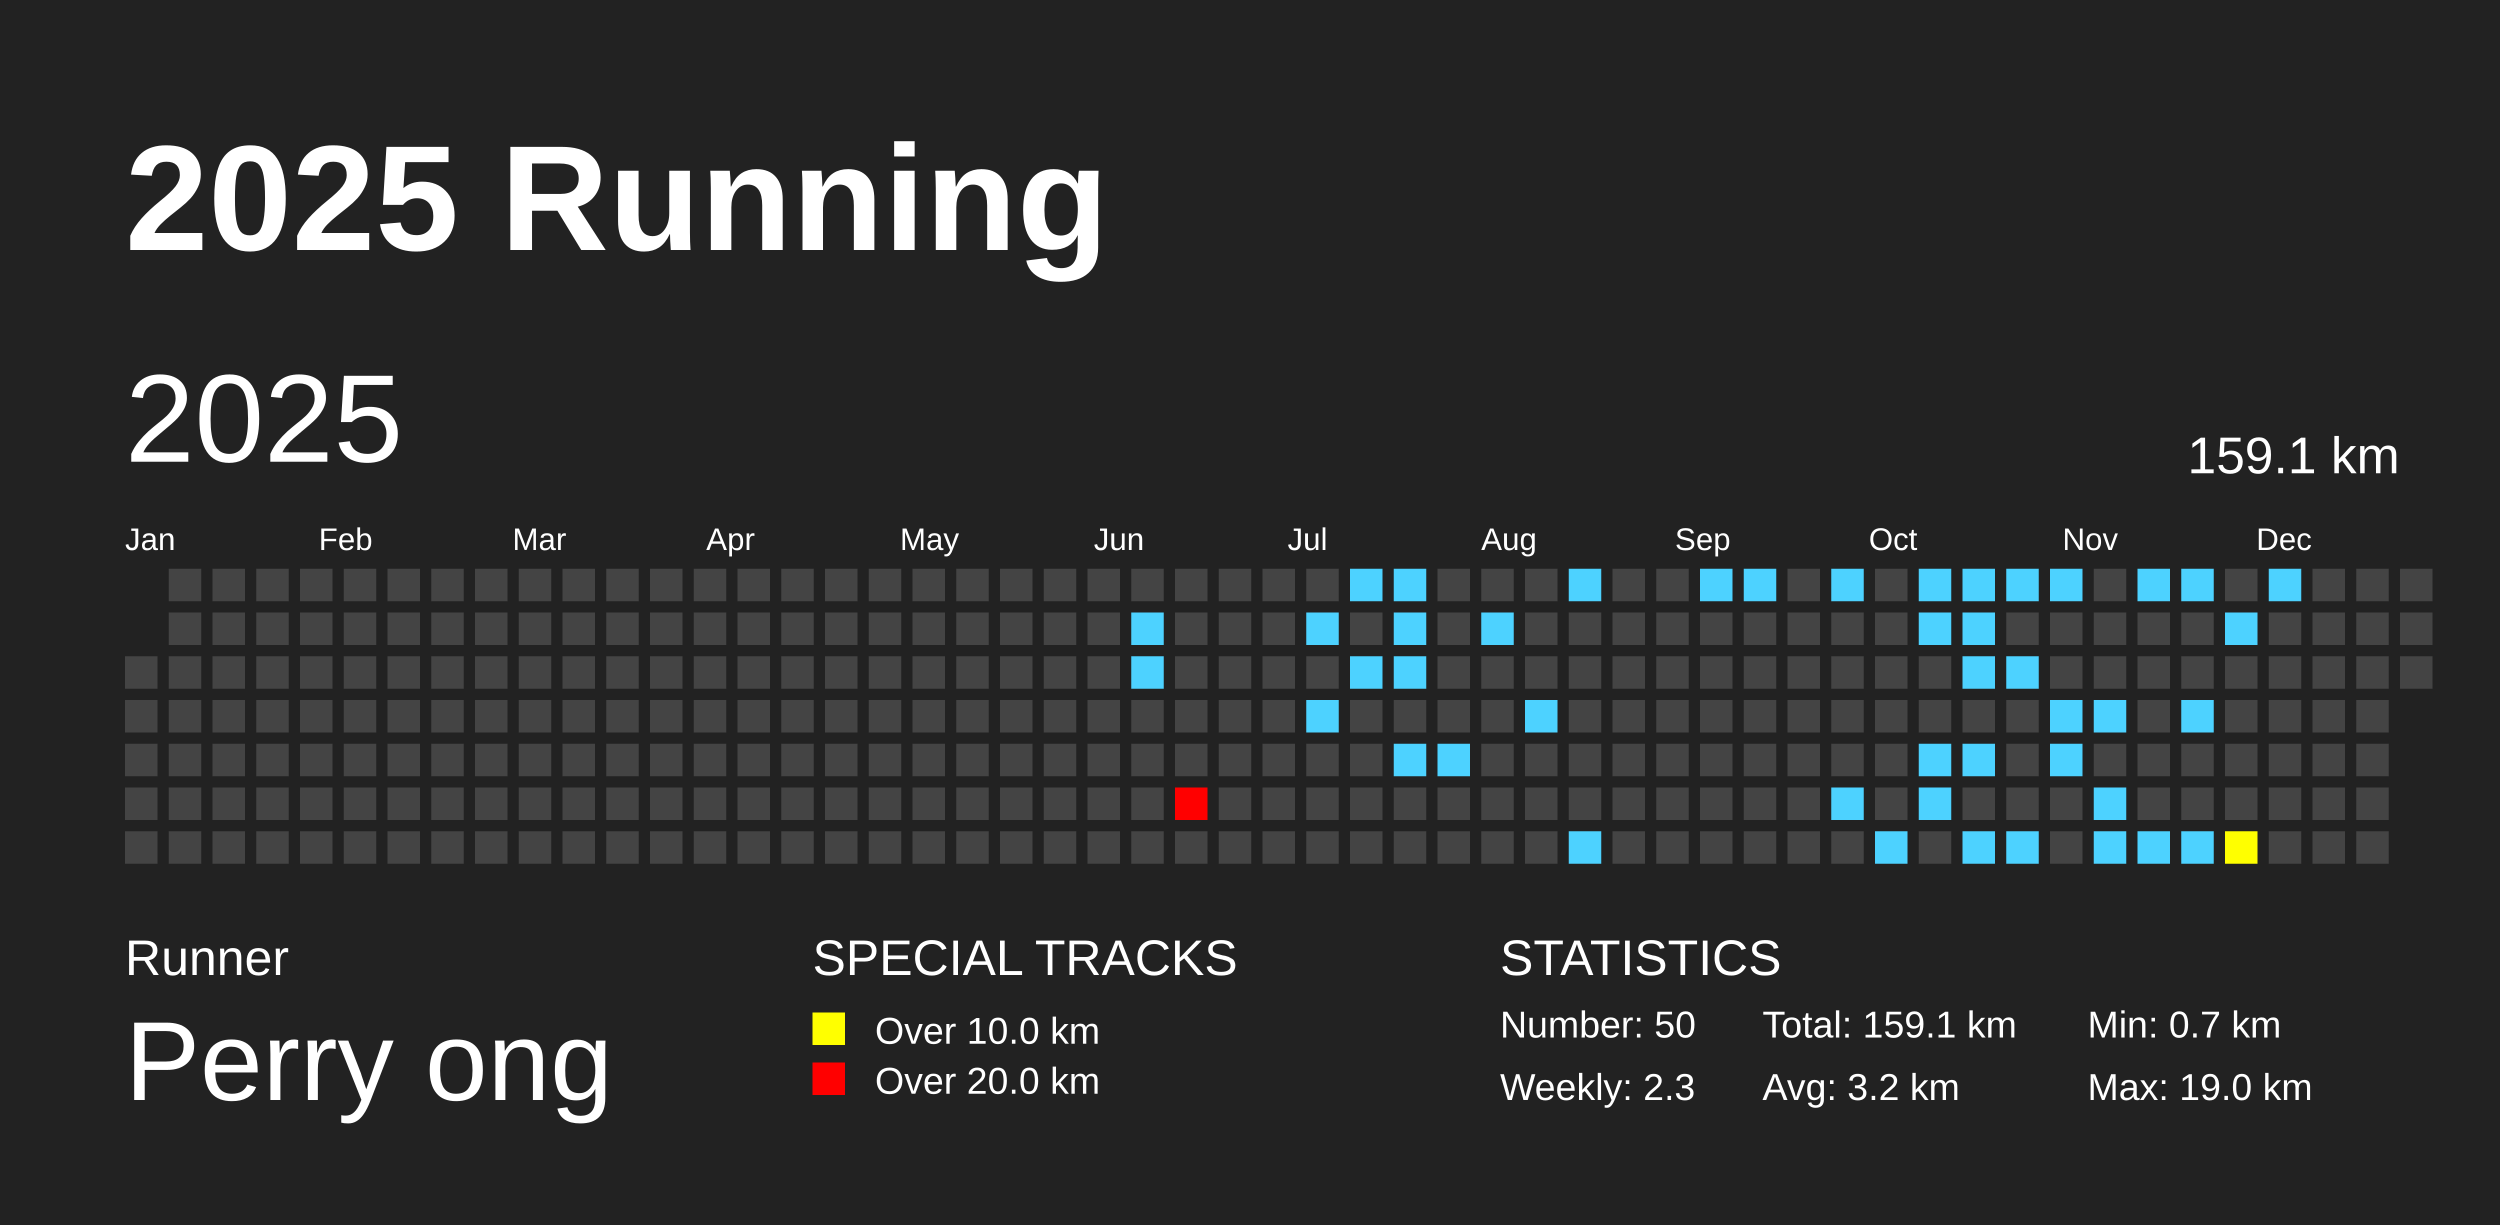
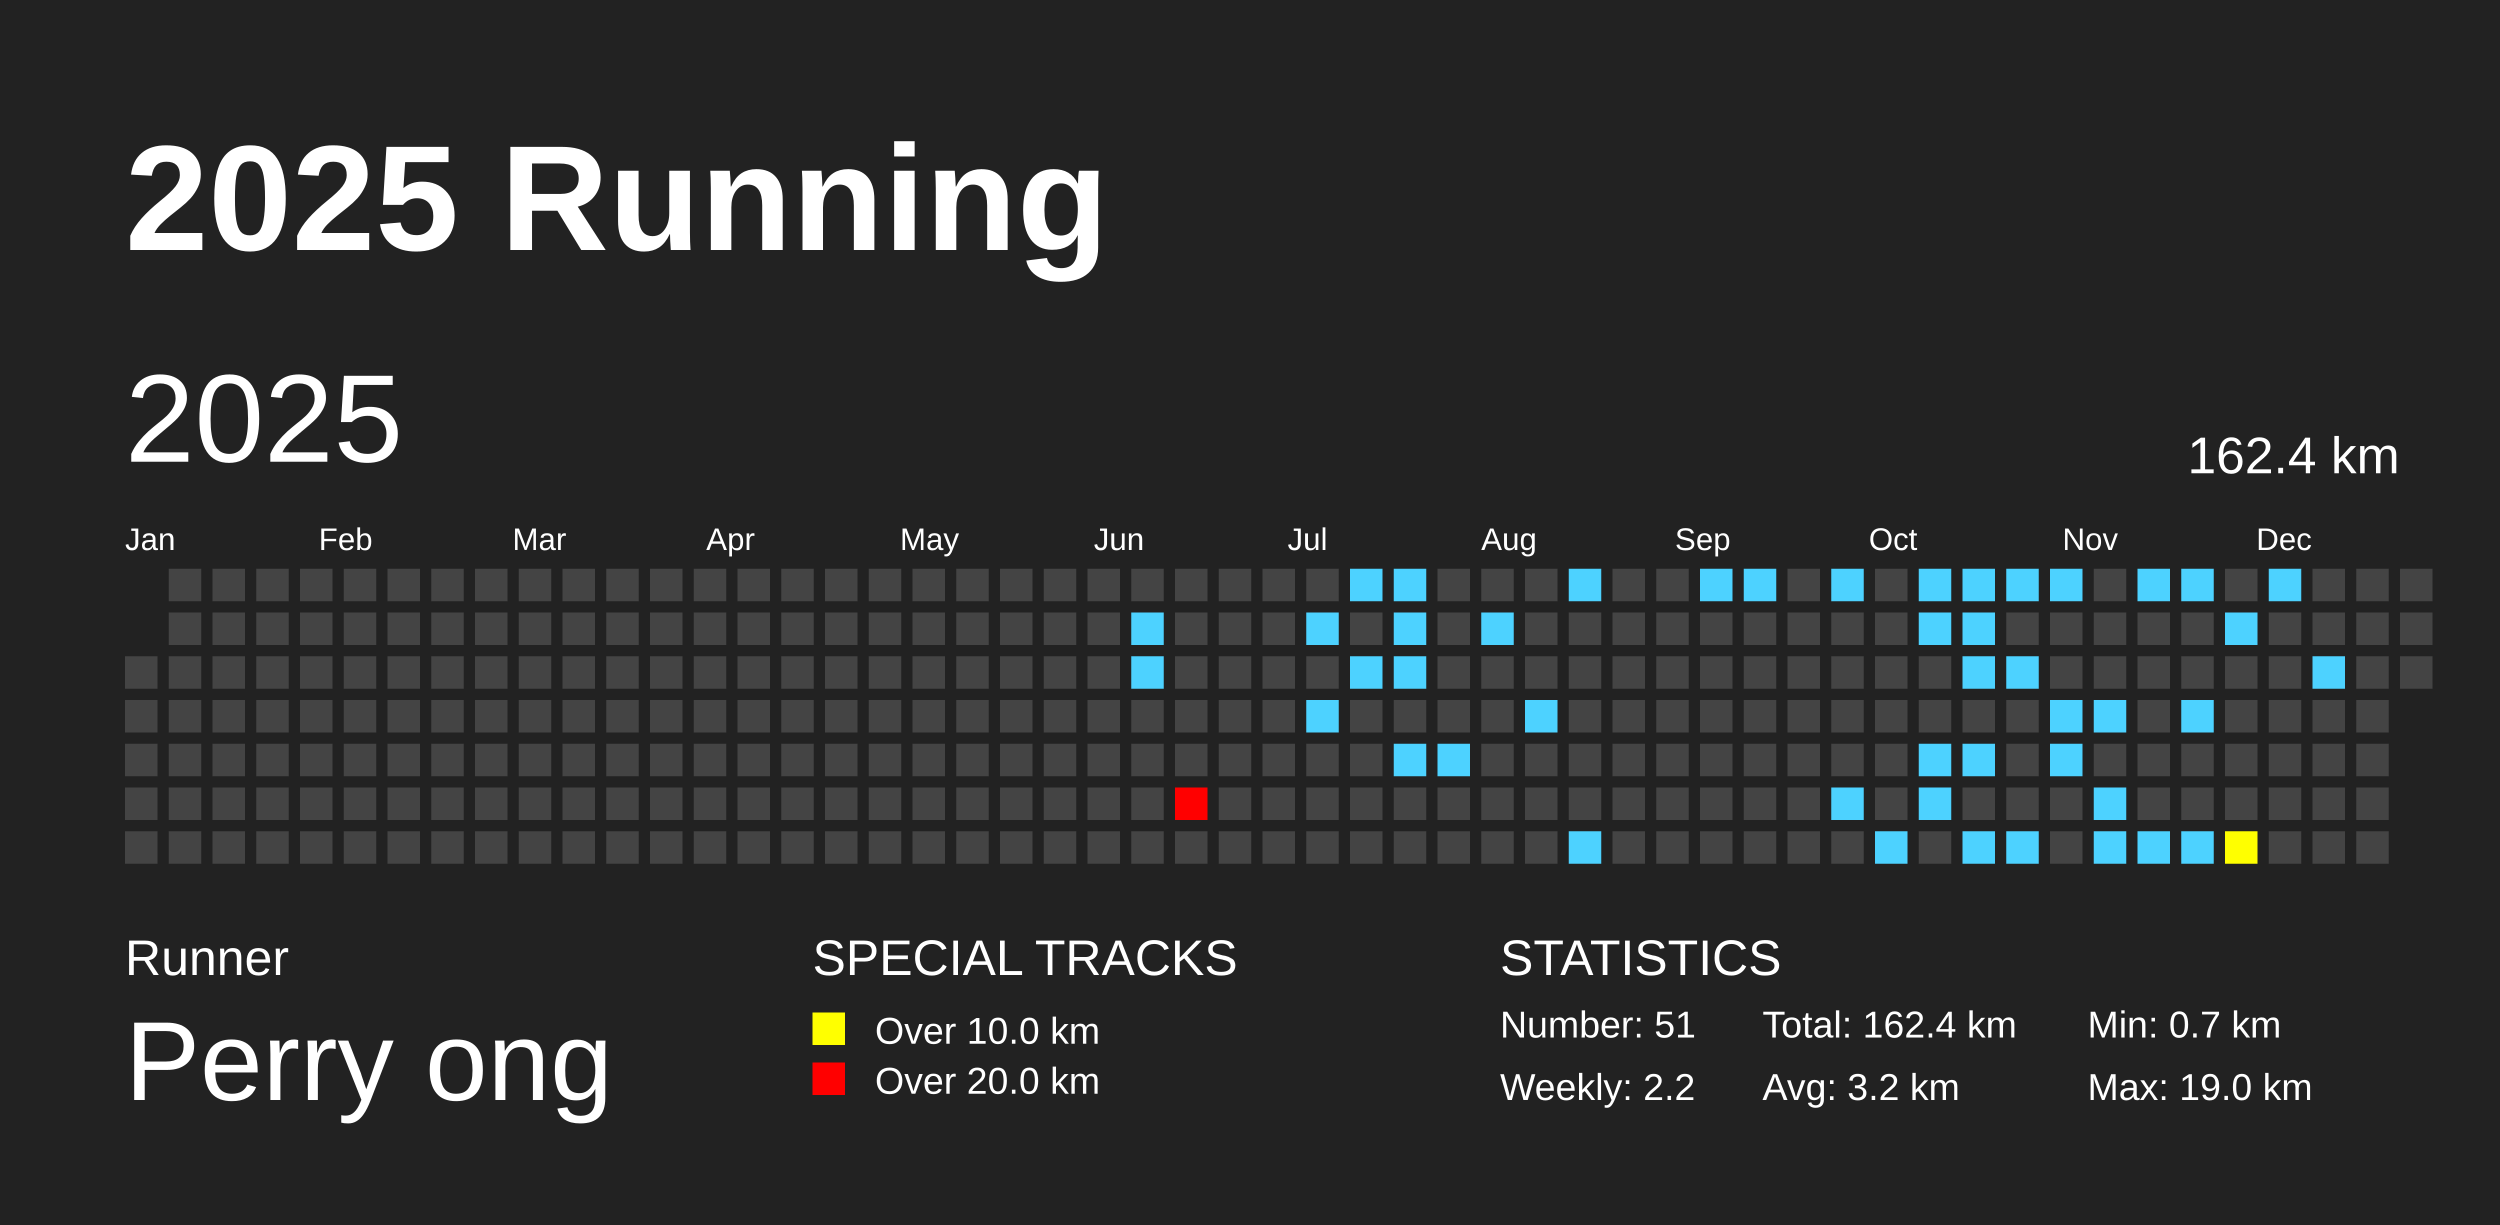
<svg xmlns="http://www.w3.org/2000/svg" baseProfile="full" height="98mm" version="1.1" viewBox="0,0,200,98" width="200mm">
  <defs />
  <rect fill="#222222" height="98" width="200" x="0" y="0" />
  <text fill="#FFFFFF" style="font-size:12px; font-family:Arial; font-weight:bold;" x="10" y="20">2025 Running</text>
  <text fill="#FFFFFF" style="font-size:4px; font-family:Arial" x="10" y="78">Runner</text>
  <text fill="#FFFFFF" style="font-size:9px; font-family:Arial" x="10" y="88">Perry ong</text>
  <text fill="#FFFFFF" style="font-size:4px; font-family:Arial" x="65" y="78">SPECIAL TRACKS</text>
  <rect fill="yellow" height="2.6" width="2.6" x="65" y="81" />
  <text fill="#FFFFFF" style="font-size:3px; font-family:Arial" x="70" y="83.5">Over 10.0 km</text>
  <rect fill="red" height="2.6" width="2.6" x="65" y="85" />
  <text fill="#FFFFFF" style="font-size:3px; font-family:Arial" x="70" y="87.5">Over 20.0 km</text>
  <text fill="#FFFFFF" style="font-size:4px; font-family:Arial" x="120" y="78">STATISTICS</text>
-   <text fill="#FFFFFF" style="font-size:3px; font-family:Arial" x="120" y="83">Number: 50</text>
-   <text fill="#FFFFFF" style="font-size:3px; font-family:Arial" x="120" y="88">Weekly: 2.3</text>
-   <text fill="#FFFFFF" style="font-size:3px; font-family:Arial" x="141" y="83">Total: 159.1 km</text>
+   <text fill="#FFFFFF" style="font-size:3px; font-family:Arial" x="120" y="83">Number: 51</text>
+   <text fill="#FFFFFF" style="font-size:3px; font-family:Arial" x="120" y="88">Weekly: 2.2</text>
+   <text fill="#FFFFFF" style="font-size:3px; font-family:Arial" x="141" y="83">Total: 162.4 km</text>
  <text fill="#FFFFFF" style="font-size:3px; font-family:Arial" x="141" y="88">Avg: 3.2 km</text>
  <text fill="#FFFFFF" style="font-size:3px; font-family:Arial" x="167" y="83">Min: 0.7 km</text>
  <text fill="#FFFFFF" style="font-size:3px; font-family:Arial" x="167" y="88">Max: 19.0 km</text>
  <text dominant-baseline="hanging" fill="#FFFFFF" style="font-size:10.0px; font-family:Arial;" x="10" y="30">2025</text>
-   <text dominant-baseline="hanging" fill="#FFFFFF" style="font-size:4.125px; font-family:Arial;" x="175" y="35">159.1 km</text>
+   <text dominant-baseline="hanging" fill="#FFFFFF" style="font-size:4.125px; font-family:Arial;" x="175" y="35">162.4 km</text>
  <text fill="#FFFFFF" style="font-size:2.5px; font-family:Arial" x="10.0" y="44">Jan</text>
  <text fill="#FFFFFF" style="font-size:2.5px; font-family:Arial" x="25.5" y="44">Feb</text>
  <text fill="#FFFFFF" style="font-size:2.5px; font-family:Arial" x="41.0" y="44">Mar</text>
  <text fill="#FFFFFF" style="font-size:2.5px; font-family:Arial" x="56.5" y="44">Apr</text>
  <text fill="#FFFFFF" style="font-size:2.5px; font-family:Arial" x="72.0" y="44">May</text>
  <text fill="#FFFFFF" style="font-size:2.5px; font-family:Arial" x="87.5" y="44">Jun</text>
  <text fill="#FFFFFF" style="font-size:2.5px; font-family:Arial" x="103.0" y="44">Jul</text>
  <text fill="#FFFFFF" style="font-size:2.5px; font-family:Arial" x="118.5" y="44">Aug</text>
  <text fill="#FFFFFF" style="font-size:2.5px; font-family:Arial" x="134.0" y="44">Sep</text>
  <text fill="#FFFFFF" style="font-size:2.5px; font-family:Arial" x="149.5" y="44">Oct</text>
  <text fill="#FFFFFF" style="font-size:2.5px; font-family:Arial" x="165.0" y="44">Nov</text>
  <text fill="#FFFFFF" style="font-size:2.5px; font-family:Arial" x="180.5" y="44">Dec</text>
  <rect fill="#444444" height="2.6" width="2.6" x="10.0" y="52.5" />
  <rect fill="#444444" height="2.6" width="2.6" x="10.0" y="56.0" />
  <rect fill="#444444" height="2.6" width="2.6" x="10.0" y="59.5" />
  <rect fill="#444444" height="2.6" width="2.6" x="10.0" y="63.0" />
  <rect fill="#444444" height="2.6" width="2.6" x="10.0" y="66.5" />
  <rect fill="#444444" height="2.6" width="2.6" x="13.5" y="45.5" />
  <rect fill="#444444" height="2.6" width="2.6" x="13.5" y="49.0" />
  <rect fill="#444444" height="2.6" width="2.6" x="13.5" y="52.5" />
  <rect fill="#444444" height="2.6" width="2.6" x="13.5" y="56.0" />
  <rect fill="#444444" height="2.6" width="2.6" x="13.5" y="59.5" />
  <rect fill="#444444" height="2.6" width="2.6" x="13.5" y="63.0" />
  <rect fill="#444444" height="2.6" width="2.6" x="13.5" y="66.5" />
  <rect fill="#444444" height="2.6" width="2.6" x="17.0" y="45.5" />
  <rect fill="#444444" height="2.6" width="2.6" x="17.0" y="49.0" />
  <rect fill="#444444" height="2.6" width="2.6" x="17.0" y="52.5" />
  <rect fill="#444444" height="2.6" width="2.6" x="17.0" y="56.0" />
  <rect fill="#444444" height="2.6" width="2.6" x="17.0" y="59.5" />
  <rect fill="#444444" height="2.6" width="2.6" x="17.0" y="63.0" />
  <rect fill="#444444" height="2.6" width="2.6" x="17.0" y="66.5" />
  <rect fill="#444444" height="2.6" width="2.6" x="20.5" y="45.5" />
  <rect fill="#444444" height="2.6" width="2.6" x="20.5" y="49.0" />
  <rect fill="#444444" height="2.6" width="2.6" x="20.5" y="52.5" />
  <rect fill="#444444" height="2.6" width="2.6" x="20.5" y="56.0" />
  <rect fill="#444444" height="2.6" width="2.6" x="20.5" y="59.5" />
  <rect fill="#444444" height="2.6" width="2.6" x="20.5" y="63.0" />
  <rect fill="#444444" height="2.6" width="2.6" x="20.5" y="66.5" />
  <rect fill="#444444" height="2.6" width="2.6" x="24.0" y="45.5" />
  <rect fill="#444444" height="2.6" width="2.6" x="24.0" y="49.0" />
  <rect fill="#444444" height="2.6" width="2.6" x="24.0" y="52.5" />
  <rect fill="#444444" height="2.6" width="2.6" x="24.0" y="56.0" />
  <rect fill="#444444" height="2.6" width="2.6" x="24.0" y="59.5" />
  <rect fill="#444444" height="2.6" width="2.6" x="24.0" y="63.0" />
  <rect fill="#444444" height="2.6" width="2.6" x="24.0" y="66.5" />
  <rect fill="#444444" height="2.6" width="2.6" x="27.5" y="45.5" />
  <rect fill="#444444" height="2.6" width="2.6" x="27.5" y="49.0" />
  <rect fill="#444444" height="2.6" width="2.6" x="27.5" y="52.5" />
  <rect fill="#444444" height="2.6" width="2.6" x="27.5" y="56.0" />
  <rect fill="#444444" height="2.6" width="2.6" x="27.5" y="59.5" />
  <rect fill="#444444" height="2.6" width="2.6" x="27.5" y="63.0" />
  <rect fill="#444444" height="2.6" width="2.6" x="27.5" y="66.5" />
  <rect fill="#444444" height="2.6" width="2.6" x="31.0" y="45.5" />
  <rect fill="#444444" height="2.6" width="2.6" x="31.0" y="49.0" />
  <rect fill="#444444" height="2.6" width="2.6" x="31.0" y="52.5" />
  <rect fill="#444444" height="2.6" width="2.6" x="31.0" y="56.0" />
  <rect fill="#444444" height="2.6" width="2.6" x="31.0" y="59.5" />
  <rect fill="#444444" height="2.6" width="2.6" x="31.0" y="63.0" />
  <rect fill="#444444" height="2.6" width="2.6" x="31.0" y="66.5" />
  <rect fill="#444444" height="2.6" width="2.6" x="34.5" y="45.5" />
  <rect fill="#444444" height="2.6" width="2.6" x="34.5" y="49.0" />
  <rect fill="#444444" height="2.6" width="2.6" x="34.5" y="52.5" />
  <rect fill="#444444" height="2.6" width="2.6" x="34.5" y="56.0" />
  <rect fill="#444444" height="2.6" width="2.6" x="34.5" y="59.5" />
  <rect fill="#444444" height="2.6" width="2.6" x="34.5" y="63.0" />
  <rect fill="#444444" height="2.6" width="2.6" x="34.5" y="66.5" />
  <rect fill="#444444" height="2.6" width="2.6" x="38.0" y="45.5" />
  <rect fill="#444444" height="2.6" width="2.6" x="38.0" y="49.0" />
  <rect fill="#444444" height="2.6" width="2.6" x="38.0" y="52.5" />
  <rect fill="#444444" height="2.6" width="2.6" x="38.0" y="56.0" />
  <rect fill="#444444" height="2.6" width="2.6" x="38.0" y="59.5" />
  <rect fill="#444444" height="2.6" width="2.6" x="38.0" y="63.0" />
  <rect fill="#444444" height="2.6" width="2.6" x="38.0" y="66.5" />
  <rect fill="#444444" height="2.6" width="2.6" x="41.5" y="45.5" />
  <rect fill="#444444" height="2.6" width="2.6" x="41.5" y="49.0" />
  <rect fill="#444444" height="2.6" width="2.6" x="41.5" y="52.5" />
  <rect fill="#444444" height="2.6" width="2.6" x="41.5" y="56.0" />
  <rect fill="#444444" height="2.6" width="2.6" x="41.5" y="59.5" />
  <rect fill="#444444" height="2.6" width="2.6" x="41.5" y="63.0" />
  <rect fill="#444444" height="2.6" width="2.6" x="41.5" y="66.5" />
  <rect fill="#444444" height="2.6" width="2.6" x="45.0" y="45.5" />
  <rect fill="#444444" height="2.6" width="2.6" x="45.0" y="49.0" />
  <rect fill="#444444" height="2.6" width="2.6" x="45.0" y="52.5" />
  <rect fill="#444444" height="2.6" width="2.6" x="45.0" y="56.0" />
  <rect fill="#444444" height="2.6" width="2.6" x="45.0" y="59.5" />
  <rect fill="#444444" height="2.6" width="2.6" x="45.0" y="63.0" />
  <rect fill="#444444" height="2.6" width="2.6" x="45.0" y="66.5" />
  <rect fill="#444444" height="2.6" width="2.6" x="48.5" y="45.5" />
  <rect fill="#444444" height="2.6" width="2.6" x="48.5" y="49.0" />
  <rect fill="#444444" height="2.6" width="2.6" x="48.5" y="52.5" />
  <rect fill="#444444" height="2.6" width="2.6" x="48.5" y="56.0" />
  <rect fill="#444444" height="2.6" width="2.6" x="48.5" y="59.5" />
  <rect fill="#444444" height="2.6" width="2.6" x="48.5" y="63.0" />
  <rect fill="#444444" height="2.6" width="2.6" x="48.5" y="66.5" />
  <rect fill="#444444" height="2.6" width="2.6" x="52.0" y="45.5" />
  <rect fill="#444444" height="2.6" width="2.6" x="52.0" y="49.0" />
  <rect fill="#444444" height="2.6" width="2.6" x="52.0" y="52.5" />
  <rect fill="#444444" height="2.6" width="2.6" x="52.0" y="56.0" />
  <rect fill="#444444" height="2.6" width="2.6" x="52.0" y="59.5" />
  <rect fill="#444444" height="2.6" width="2.6" x="52.0" y="63.0" />
  <rect fill="#444444" height="2.6" width="2.6" x="52.0" y="66.5" />
  <rect fill="#444444" height="2.6" width="2.6" x="55.5" y="45.5" />
  <rect fill="#444444" height="2.6" width="2.6" x="55.5" y="49.0" />
  <rect fill="#444444" height="2.6" width="2.6" x="55.5" y="52.5" />
  <rect fill="#444444" height="2.6" width="2.6" x="55.5" y="56.0" />
  <rect fill="#444444" height="2.6" width="2.6" x="55.5" y="59.5" />
  <rect fill="#444444" height="2.6" width="2.6" x="55.5" y="63.0" />
  <rect fill="#444444" height="2.6" width="2.6" x="55.5" y="66.5" />
  <rect fill="#444444" height="2.6" width="2.6" x="59.0" y="45.5" />
  <rect fill="#444444" height="2.6" width="2.6" x="59.0" y="49.0" />
  <rect fill="#444444" height="2.6" width="2.6" x="59.0" y="52.5" />
  <rect fill="#444444" height="2.6" width="2.6" x="59.0" y="56.0" />
  <rect fill="#444444" height="2.6" width="2.6" x="59.0" y="59.5" />
  <rect fill="#444444" height="2.6" width="2.6" x="59.0" y="63.0" />
  <rect fill="#444444" height="2.6" width="2.6" x="59.0" y="66.5" />
  <rect fill="#444444" height="2.6" width="2.6" x="62.5" y="45.5" />
  <rect fill="#444444" height="2.6" width="2.6" x="62.5" y="49.0" />
  <rect fill="#444444" height="2.6" width="2.6" x="62.5" y="52.5" />
  <rect fill="#444444" height="2.6" width="2.6" x="62.5" y="56.0" />
  <rect fill="#444444" height="2.6" width="2.6" x="62.5" y="59.5" />
  <rect fill="#444444" height="2.6" width="2.6" x="62.5" y="63.0" />
  <rect fill="#444444" height="2.6" width="2.6" x="62.5" y="66.5" />
  <rect fill="#444444" height="2.6" width="2.6" x="66.0" y="45.5" />
  <rect fill="#444444" height="2.6" width="2.6" x="66.0" y="49.0" />
  <rect fill="#444444" height="2.6" width="2.6" x="66.0" y="52.5" />
  <rect fill="#444444" height="2.6" width="2.6" x="66.0" y="56.0" />
  <rect fill="#444444" height="2.6" width="2.6" x="66.0" y="59.5" />
  <rect fill="#444444" height="2.6" width="2.6" x="66.0" y="63.0" />
  <rect fill="#444444" height="2.6" width="2.6" x="66.0" y="66.5" />
  <rect fill="#444444" height="2.6" width="2.6" x="69.5" y="45.5" />
  <rect fill="#444444" height="2.6" width="2.6" x="69.5" y="49.0" />
  <rect fill="#444444" height="2.6" width="2.6" x="69.5" y="52.5" />
  <rect fill="#444444" height="2.6" width="2.6" x="69.5" y="56.0" />
  <rect fill="#444444" height="2.6" width="2.6" x="69.5" y="59.5" />
  <rect fill="#444444" height="2.6" width="2.6" x="69.5" y="63.0" />
  <rect fill="#444444" height="2.6" width="2.6" x="69.5" y="66.5" />
  <rect fill="#444444" height="2.6" width="2.6" x="73.0" y="45.5" />
  <rect fill="#444444" height="2.6" width="2.6" x="73.0" y="49.0" />
  <rect fill="#444444" height="2.6" width="2.6" x="73.0" y="52.5" />
  <rect fill="#444444" height="2.6" width="2.6" x="73.0" y="56.0" />
  <rect fill="#444444" height="2.6" width="2.6" x="73.0" y="59.5" />
  <rect fill="#444444" height="2.6" width="2.6" x="73.0" y="63.0" />
  <rect fill="#444444" height="2.6" width="2.6" x="73.0" y="66.5" />
  <rect fill="#444444" height="2.6" width="2.6" x="76.5" y="45.5" />
  <rect fill="#444444" height="2.6" width="2.6" x="76.5" y="49.0" />
  <rect fill="#444444" height="2.6" width="2.6" x="76.5" y="52.5" />
  <rect fill="#444444" height="2.6" width="2.6" x="76.5" y="56.0" />
  <rect fill="#444444" height="2.6" width="2.6" x="76.5" y="59.5" />
  <rect fill="#444444" height="2.6" width="2.6" x="76.5" y="63.0" />
  <rect fill="#444444" height="2.6" width="2.6" x="76.5" y="66.5" />
  <rect fill="#444444" height="2.6" width="2.6" x="80.0" y="45.5" />
  <rect fill="#444444" height="2.6" width="2.6" x="80.0" y="49.0" />
  <rect fill="#444444" height="2.6" width="2.6" x="80.0" y="52.5" />
  <rect fill="#444444" height="2.6" width="2.6" x="80.0" y="56.0" />
  <rect fill="#444444" height="2.6" width="2.6" x="80.0" y="59.5" />
  <rect fill="#444444" height="2.6" width="2.6" x="80.0" y="63.0" />
  <rect fill="#444444" height="2.6" width="2.6" x="80.0" y="66.5" />
  <rect fill="#444444" height="2.6" width="2.6" x="83.5" y="45.5" />
  <rect fill="#444444" height="2.6" width="2.6" x="83.5" y="49.0" />
  <rect fill="#444444" height="2.6" width="2.6" x="83.5" y="52.5" />
  <rect fill="#444444" height="2.6" width="2.6" x="83.5" y="56.0" />
  <rect fill="#444444" height="2.6" width="2.6" x="83.5" y="59.5" />
  <rect fill="#444444" height="2.6" width="2.6" x="83.5" y="63.0" />
  <rect fill="#444444" height="2.6" width="2.6" x="83.5" y="66.5" />
  <rect fill="#444444" height="2.6" width="2.6" x="87.0" y="45.5" />
  <rect fill="#444444" height="2.6" width="2.6" x="87.0" y="49.0" />
  <rect fill="#444444" height="2.6" width="2.6" x="87.0" y="52.5" />
  <rect fill="#444444" height="2.6" width="2.6" x="87.0" y="56.0" />
  <rect fill="#444444" height="2.6" width="2.6" x="87.0" y="59.5" />
  <rect fill="#444444" height="2.6" width="2.6" x="87.0" y="63.0" />
  <rect fill="#444444" height="2.6" width="2.6" x="87.0" y="66.5" />
  <rect fill="#444444" height="2.6" width="2.6" x="90.5" y="45.5" />
  <rect fill="#4DD2FF" height="2.6" width="2.6" x="90.5" y="49.0" />
  <rect fill="#4DD2FF" height="2.6" width="2.6" x="90.5" y="52.5" />
  <rect fill="#444444" height="2.6" width="2.6" x="90.5" y="56.0" />
  <rect fill="#444444" height="2.6" width="2.6" x="90.5" y="59.5" />
  <rect fill="#444444" height="2.6" width="2.6" x="90.5" y="63.0" />
  <rect fill="#444444" height="2.6" width="2.6" x="90.5" y="66.5" />
  <rect fill="#444444" height="2.6" width="2.6" x="94.0" y="45.5" />
  <rect fill="#444444" height="2.6" width="2.6" x="94.0" y="49.0" />
  <rect fill="#444444" height="2.6" width="2.6" x="94.0" y="52.5" />
  <rect fill="#444444" height="2.6" width="2.6" x="94.0" y="56.0" />
  <rect fill="#444444" height="2.6" width="2.6" x="94.0" y="59.5" />
  <rect fill="red" height="2.6" width="2.6" x="94.0" y="63.0" />
  <rect fill="#444444" height="2.6" width="2.6" x="94.0" y="66.5" />
  <rect fill="#444444" height="2.6" width="2.6" x="97.5" y="45.5" />
  <rect fill="#444444" height="2.6" width="2.6" x="97.5" y="49.0" />
  <rect fill="#444444" height="2.6" width="2.6" x="97.5" y="52.5" />
  <rect fill="#444444" height="2.6" width="2.6" x="97.5" y="56.0" />
  <rect fill="#444444" height="2.6" width="2.6" x="97.5" y="59.5" />
  <rect fill="#444444" height="2.6" width="2.6" x="97.5" y="63.0" />
  <rect fill="#444444" height="2.6" width="2.6" x="97.5" y="66.5" />
  <rect fill="#444444" height="2.6" width="2.6" x="101.0" y="45.5" />
  <rect fill="#444444" height="2.6" width="2.6" x="101.0" y="49.0" />
  <rect fill="#444444" height="2.6" width="2.6" x="101.0" y="52.5" />
  <rect fill="#444444" height="2.6" width="2.6" x="101.0" y="56.0" />
  <rect fill="#444444" height="2.6" width="2.6" x="101.0" y="59.5" />
  <rect fill="#444444" height="2.6" width="2.6" x="101.0" y="63.0" />
  <rect fill="#444444" height="2.6" width="2.6" x="101.0" y="66.5" />
  <rect fill="#444444" height="2.6" width="2.6" x="104.5" y="45.5" />
  <rect fill="#4DD2FF" height="2.6" width="2.6" x="104.5" y="49.0" />
  <rect fill="#444444" height="2.6" width="2.6" x="104.5" y="52.5" />
  <rect fill="#4DD2FF" height="2.6" width="2.6" x="104.5" y="56.0" />
  <rect fill="#444444" height="2.6" width="2.6" x="104.5" y="59.5" />
  <rect fill="#444444" height="2.6" width="2.6" x="104.5" y="63.0" />
  <rect fill="#444444" height="2.6" width="2.6" x="104.5" y="66.5" />
  <rect fill="#4DD2FF" height="2.6" width="2.6" x="108.0" y="45.5" />
  <rect fill="#444444" height="2.6" width="2.6" x="108.0" y="49.0" />
  <rect fill="#4DD2FF" height="2.6" width="2.6" x="108.0" y="52.5" />
  <rect fill="#444444" height="2.6" width="2.6" x="108.0" y="56.0" />
  <rect fill="#444444" height="2.6" width="2.6" x="108.0" y="59.5" />
  <rect fill="#444444" height="2.6" width="2.6" x="108.0" y="63.0" />
  <rect fill="#444444" height="2.6" width="2.6" x="108.0" y="66.5" />
  <rect fill="#4DD2FF" height="2.6" width="2.6" x="111.5" y="45.5" />
  <rect fill="#4DD2FF" height="2.6" width="2.6" x="111.5" y="49.0" />
  <rect fill="#4DD2FF" height="2.6" width="2.6" x="111.5" y="52.5" />
  <rect fill="#444444" height="2.6" width="2.6" x="111.5" y="56.0" />
  <rect fill="#4DD2FF" height="2.6" width="2.6" x="111.5" y="59.5" />
  <rect fill="#444444" height="2.6" width="2.6" x="111.5" y="63.0" />
  <rect fill="#444444" height="2.6" width="2.6" x="111.5" y="66.5" />
  <rect fill="#444444" height="2.6" width="2.6" x="115.0" y="45.5" />
  <rect fill="#444444" height="2.6" width="2.6" x="115.0" y="49.0" />
  <rect fill="#444444" height="2.6" width="2.6" x="115.0" y="52.5" />
  <rect fill="#444444" height="2.6" width="2.6" x="115.0" y="56.0" />
  <rect fill="#4DD2FF" height="2.6" width="2.6" x="115.0" y="59.5" />
  <rect fill="#444444" height="2.6" width="2.6" x="115.0" y="63.0" />
  <rect fill="#444444" height="2.6" width="2.6" x="115.0" y="66.5" />
  <rect fill="#444444" height="2.6" width="2.6" x="118.5" y="45.5" />
  <rect fill="#4DD2FF" height="2.6" width="2.6" x="118.5" y="49.0" />
  <rect fill="#444444" height="2.6" width="2.6" x="118.5" y="52.5" />
  <rect fill="#444444" height="2.6" width="2.6" x="118.5" y="56.0" />
  <rect fill="#444444" height="2.6" width="2.6" x="118.5" y="59.5" />
  <rect fill="#444444" height="2.6" width="2.6" x="118.5" y="63.0" />
  <rect fill="#444444" height="2.6" width="2.6" x="118.5" y="66.5" />
  <rect fill="#444444" height="2.6" width="2.6" x="122.0" y="45.5" />
  <rect fill="#444444" height="2.6" width="2.6" x="122.0" y="49.0" />
  <rect fill="#444444" height="2.6" width="2.6" x="122.0" y="52.5" />
  <rect fill="#4DD2FF" height="2.6" width="2.6" x="122.0" y="56.0" />
  <rect fill="#444444" height="2.6" width="2.6" x="122.0" y="59.5" />
  <rect fill="#444444" height="2.6" width="2.6" x="122.0" y="63.0" />
  <rect fill="#444444" height="2.6" width="2.6" x="122.0" y="66.5" />
  <rect fill="#4DD2FF" height="2.6" width="2.6" x="125.5" y="45.5" />
  <rect fill="#444444" height="2.6" width="2.6" x="125.5" y="49.0" />
  <rect fill="#444444" height="2.6" width="2.6" x="125.5" y="52.5" />
  <rect fill="#444444" height="2.6" width="2.6" x="125.5" y="56.0" />
  <rect fill="#444444" height="2.6" width="2.6" x="125.5" y="59.5" />
  <rect fill="#444444" height="2.6" width="2.6" x="125.5" y="63.0" />
  <rect fill="#4DD2FF" height="2.6" width="2.6" x="125.5" y="66.5" />
  <rect fill="#444444" height="2.6" width="2.6" x="129.0" y="45.5" />
  <rect fill="#444444" height="2.6" width="2.6" x="129.0" y="49.0" />
  <rect fill="#444444" height="2.6" width="2.6" x="129.0" y="52.5" />
  <rect fill="#444444" height="2.6" width="2.6" x="129.0" y="56.0" />
  <rect fill="#444444" height="2.6" width="2.6" x="129.0" y="59.5" />
  <rect fill="#444444" height="2.6" width="2.6" x="129.0" y="63.0" />
  <rect fill="#444444" height="2.6" width="2.6" x="129.0" y="66.5" />
  <rect fill="#444444" height="2.6" width="2.6" x="132.5" y="45.5" />
  <rect fill="#444444" height="2.6" width="2.6" x="132.5" y="49.0" />
  <rect fill="#444444" height="2.6" width="2.6" x="132.5" y="52.5" />
  <rect fill="#444444" height="2.6" width="2.6" x="132.5" y="56.0" />
  <rect fill="#444444" height="2.6" width="2.6" x="132.5" y="59.5" />
  <rect fill="#444444" height="2.6" width="2.6" x="132.5" y="63.0" />
  <rect fill="#444444" height="2.6" width="2.6" x="132.5" y="66.5" />
  <rect fill="#4DD2FF" height="2.6" width="2.6" x="136.0" y="45.5" />
  <rect fill="#444444" height="2.6" width="2.6" x="136.0" y="49.0" />
  <rect fill="#444444" height="2.6" width="2.6" x="136.0" y="52.5" />
  <rect fill="#444444" height="2.6" width="2.6" x="136.0" y="56.0" />
  <rect fill="#444444" height="2.6" width="2.6" x="136.0" y="59.5" />
  <rect fill="#444444" height="2.6" width="2.6" x="136.0" y="63.0" />
  <rect fill="#444444" height="2.6" width="2.6" x="136.0" y="66.5" />
  <rect fill="#4DD2FF" height="2.6" width="2.6" x="139.5" y="45.5" />
  <rect fill="#444444" height="2.6" width="2.6" x="139.5" y="49.0" />
  <rect fill="#444444" height="2.6" width="2.6" x="139.5" y="52.5" />
  <rect fill="#444444" height="2.6" width="2.6" x="139.5" y="56.0" />
  <rect fill="#444444" height="2.6" width="2.6" x="139.5" y="59.5" />
  <rect fill="#444444" height="2.6" width="2.6" x="139.5" y="63.0" />
  <rect fill="#444444" height="2.6" width="2.6" x="139.5" y="66.5" />
  <rect fill="#444444" height="2.6" width="2.6" x="143.0" y="45.5" />
  <rect fill="#444444" height="2.6" width="2.6" x="143.0" y="49.0" />
  <rect fill="#444444" height="2.6" width="2.6" x="143.0" y="52.5" />
  <rect fill="#444444" height="2.6" width="2.6" x="143.0" y="56.0" />
  <rect fill="#444444" height="2.6" width="2.6" x="143.0" y="59.5" />
  <rect fill="#444444" height="2.6" width="2.6" x="143.0" y="63.0" />
  <rect fill="#444444" height="2.6" width="2.6" x="143.0" y="66.5" />
  <rect fill="#4DD2FF" height="2.6" width="2.6" x="146.5" y="45.5" />
  <rect fill="#444444" height="2.6" width="2.6" x="146.5" y="49.0" />
  <rect fill="#444444" height="2.6" width="2.6" x="146.5" y="52.5" />
  <rect fill="#444444" height="2.6" width="2.6" x="146.5" y="56.0" />
  <rect fill="#444444" height="2.6" width="2.6" x="146.5" y="59.5" />
  <rect fill="#4DD2FF" height="2.6" width="2.6" x="146.5" y="63.0" />
  <rect fill="#444444" height="2.6" width="2.6" x="146.5" y="66.5" />
  <rect fill="#444444" height="2.6" width="2.6" x="150.0" y="45.5" />
  <rect fill="#444444" height="2.6" width="2.6" x="150.0" y="49.0" />
  <rect fill="#444444" height="2.6" width="2.6" x="150.0" y="52.5" />
  <rect fill="#444444" height="2.6" width="2.6" x="150.0" y="56.0" />
  <rect fill="#444444" height="2.6" width="2.6" x="150.0" y="59.5" />
  <rect fill="#444444" height="2.6" width="2.6" x="150.0" y="63.0" />
  <rect fill="#4DD2FF" height="2.6" width="2.6" x="150.0" y="66.5" />
  <rect fill="#4DD2FF" height="2.6" width="2.6" x="153.5" y="45.5" />
  <rect fill="#4DD2FF" height="2.6" width="2.6" x="153.5" y="49.0" />
  <rect fill="#444444" height="2.6" width="2.6" x="153.5" y="52.5" />
  <rect fill="#444444" height="2.6" width="2.6" x="153.5" y="56.0" />
  <rect fill="#4DD2FF" height="2.6" width="2.6" x="153.5" y="59.5" />
  <rect fill="#4DD2FF" height="2.6" width="2.6" x="153.5" y="63.0" />
  <rect fill="#444444" height="2.6" width="2.6" x="153.5" y="66.5" />
  <rect fill="#4DD2FF" height="2.6" width="2.6" x="157.0" y="45.5" />
  <rect fill="#4DD2FF" height="2.6" width="2.6" x="157.0" y="49.0" />
  <rect fill="#4DD2FF" height="2.6" width="2.6" x="157.0" y="52.5" />
  <rect fill="#444444" height="2.6" width="2.6" x="157.0" y="56.0" />
  <rect fill="#4DD2FF" height="2.6" width="2.6" x="157.0" y="59.5" />
  <rect fill="#444444" height="2.6" width="2.6" x="157.0" y="63.0" />
  <rect fill="#4DD2FF" height="2.6" width="2.6" x="157.0" y="66.5" />
  <rect fill="#4DD2FF" height="2.6" width="2.6" x="160.5" y="45.5" />
  <rect fill="#444444" height="2.6" width="2.6" x="160.5" y="49.0" />
  <rect fill="#4DD2FF" height="2.6" width="2.6" x="160.5" y="52.5" />
  <rect fill="#444444" height="2.6" width="2.6" x="160.5" y="56.0" />
  <rect fill="#444444" height="2.6" width="2.6" x="160.5" y="59.5" />
  <rect fill="#444444" height="2.6" width="2.6" x="160.5" y="63.0" />
  <rect fill="#4DD2FF" height="2.6" width="2.6" x="160.5" y="66.5" />
  <rect fill="#4DD2FF" height="2.6" width="2.6" x="164.0" y="45.5" />
  <rect fill="#444444" height="2.6" width="2.6" x="164.0" y="49.0" />
  <rect fill="#444444" height="2.6" width="2.6" x="164.0" y="52.5" />
  <rect fill="#4DD2FF" height="2.6" width="2.6" x="164.0" y="56.0" />
  <rect fill="#4DD2FF" height="2.6" width="2.6" x="164.0" y="59.5" />
  <rect fill="#444444" height="2.6" width="2.6" x="164.0" y="63.0" />
  <rect fill="#444444" height="2.6" width="2.6" x="164.0" y="66.5" />
  <rect fill="#444444" height="2.6" width="2.6" x="167.5" y="45.5" />
  <rect fill="#444444" height="2.6" width="2.6" x="167.5" y="49.0" />
  <rect fill="#444444" height="2.6" width="2.6" x="167.5" y="52.5" />
  <rect fill="#4DD2FF" height="2.6" width="2.6" x="167.5" y="56.0" />
  <rect fill="#444444" height="2.6" width="2.6" x="167.5" y="59.5" />
  <rect fill="#4DD2FF" height="2.6" width="2.6" x="167.5" y="63.0" />
  <rect fill="#4DD2FF" height="2.6" width="2.6" x="167.5" y="66.5" />
  <rect fill="#4DD2FF" height="2.6" width="2.6" x="171.0" y="45.5" />
  <rect fill="#444444" height="2.6" width="2.6" x="171.0" y="49.0" />
  <rect fill="#444444" height="2.6" width="2.6" x="171.0" y="52.5" />
  <rect fill="#444444" height="2.6" width="2.6" x="171.0" y="56.0" />
  <rect fill="#444444" height="2.6" width="2.6" x="171.0" y="59.5" />
  <rect fill="#444444" height="2.6" width="2.6" x="171.0" y="63.0" />
  <rect fill="#4DD2FF" height="2.6" width="2.6" x="171.0" y="66.5" />
  <rect fill="#4DD2FF" height="2.6" width="2.6" x="174.5" y="45.5" />
  <rect fill="#444444" height="2.6" width="2.6" x="174.5" y="49.0" />
  <rect fill="#444444" height="2.6" width="2.6" x="174.5" y="52.5" />
  <rect fill="#4DD2FF" height="2.6" width="2.6" x="174.5" y="56.0" />
  <rect fill="#444444" height="2.6" width="2.6" x="174.5" y="59.5" />
  <rect fill="#444444" height="2.6" width="2.6" x="174.5" y="63.0" />
  <rect fill="#4DD2FF" height="2.6" width="2.6" x="174.5" y="66.5" />
  <rect fill="#444444" height="2.6" width="2.6" x="178.0" y="45.5" />
  <rect fill="#4DD2FF" height="2.6" width="2.6" x="178.0" y="49.0" />
  <rect fill="#444444" height="2.6" width="2.6" x="178.0" y="52.5" />
  <rect fill="#444444" height="2.6" width="2.6" x="178.0" y="56.0" />
  <rect fill="#444444" height="2.6" width="2.6" x="178.0" y="59.5" />
  <rect fill="#444444" height="2.6" width="2.6" x="178.0" y="63.0" />
  <rect fill="yellow" height="2.6" width="2.6" x="178.0" y="66.5" />
  <rect fill="#4DD2FF" height="2.6" width="2.6" x="181.5" y="45.5" />
  <rect fill="#444444" height="2.6" width="2.6" x="181.5" y="49.0" />
  <rect fill="#444444" height="2.6" width="2.6" x="181.5" y="52.5" />
  <rect fill="#444444" height="2.6" width="2.6" x="181.5" y="56.0" />
  <rect fill="#444444" height="2.6" width="2.6" x="181.5" y="59.5" />
  <rect fill="#444444" height="2.6" width="2.6" x="181.5" y="63.0" />
  <rect fill="#444444" height="2.6" width="2.6" x="181.5" y="66.5" />
  <rect fill="#444444" height="2.6" width="2.6" x="185.0" y="45.5" />
  <rect fill="#444444" height="2.6" width="2.6" x="185.0" y="49.0" />
-   <rect fill="#444444" height="2.6" width="2.6" x="185.0" y="52.5" />
+   <rect fill="#4DD2FF" height="2.6" width="2.6" x="185.0" y="52.5" />
  <rect fill="#444444" height="2.6" width="2.6" x="185.0" y="56.0" />
  <rect fill="#444444" height="2.6" width="2.6" x="185.0" y="59.5" />
  <rect fill="#444444" height="2.6" width="2.6" x="185.0" y="63.0" />
  <rect fill="#444444" height="2.6" width="2.6" x="185.0" y="66.5" />
  <rect fill="#444444" height="2.6" width="2.6" x="188.5" y="45.5" />
  <rect fill="#444444" height="2.6" width="2.6" x="188.5" y="49.0" />
  <rect fill="#444444" height="2.6" width="2.6" x="188.5" y="52.5" />
  <rect fill="#444444" height="2.6" width="2.6" x="188.5" y="56.0" />
  <rect fill="#444444" height="2.6" width="2.6" x="188.5" y="59.5" />
  <rect fill="#444444" height="2.6" width="2.6" x="188.5" y="63.0" />
  <rect fill="#444444" height="2.6" width="2.6" x="188.5" y="66.5" />
  <rect fill="#444444" height="2.6" width="2.6" x="192.0" y="45.5" />
  <rect fill="#444444" height="2.6" width="2.6" x="192.0" y="49.0" />
  <rect fill="#444444" height="2.6" width="2.6" x="192.0" y="52.5" />
</svg>
